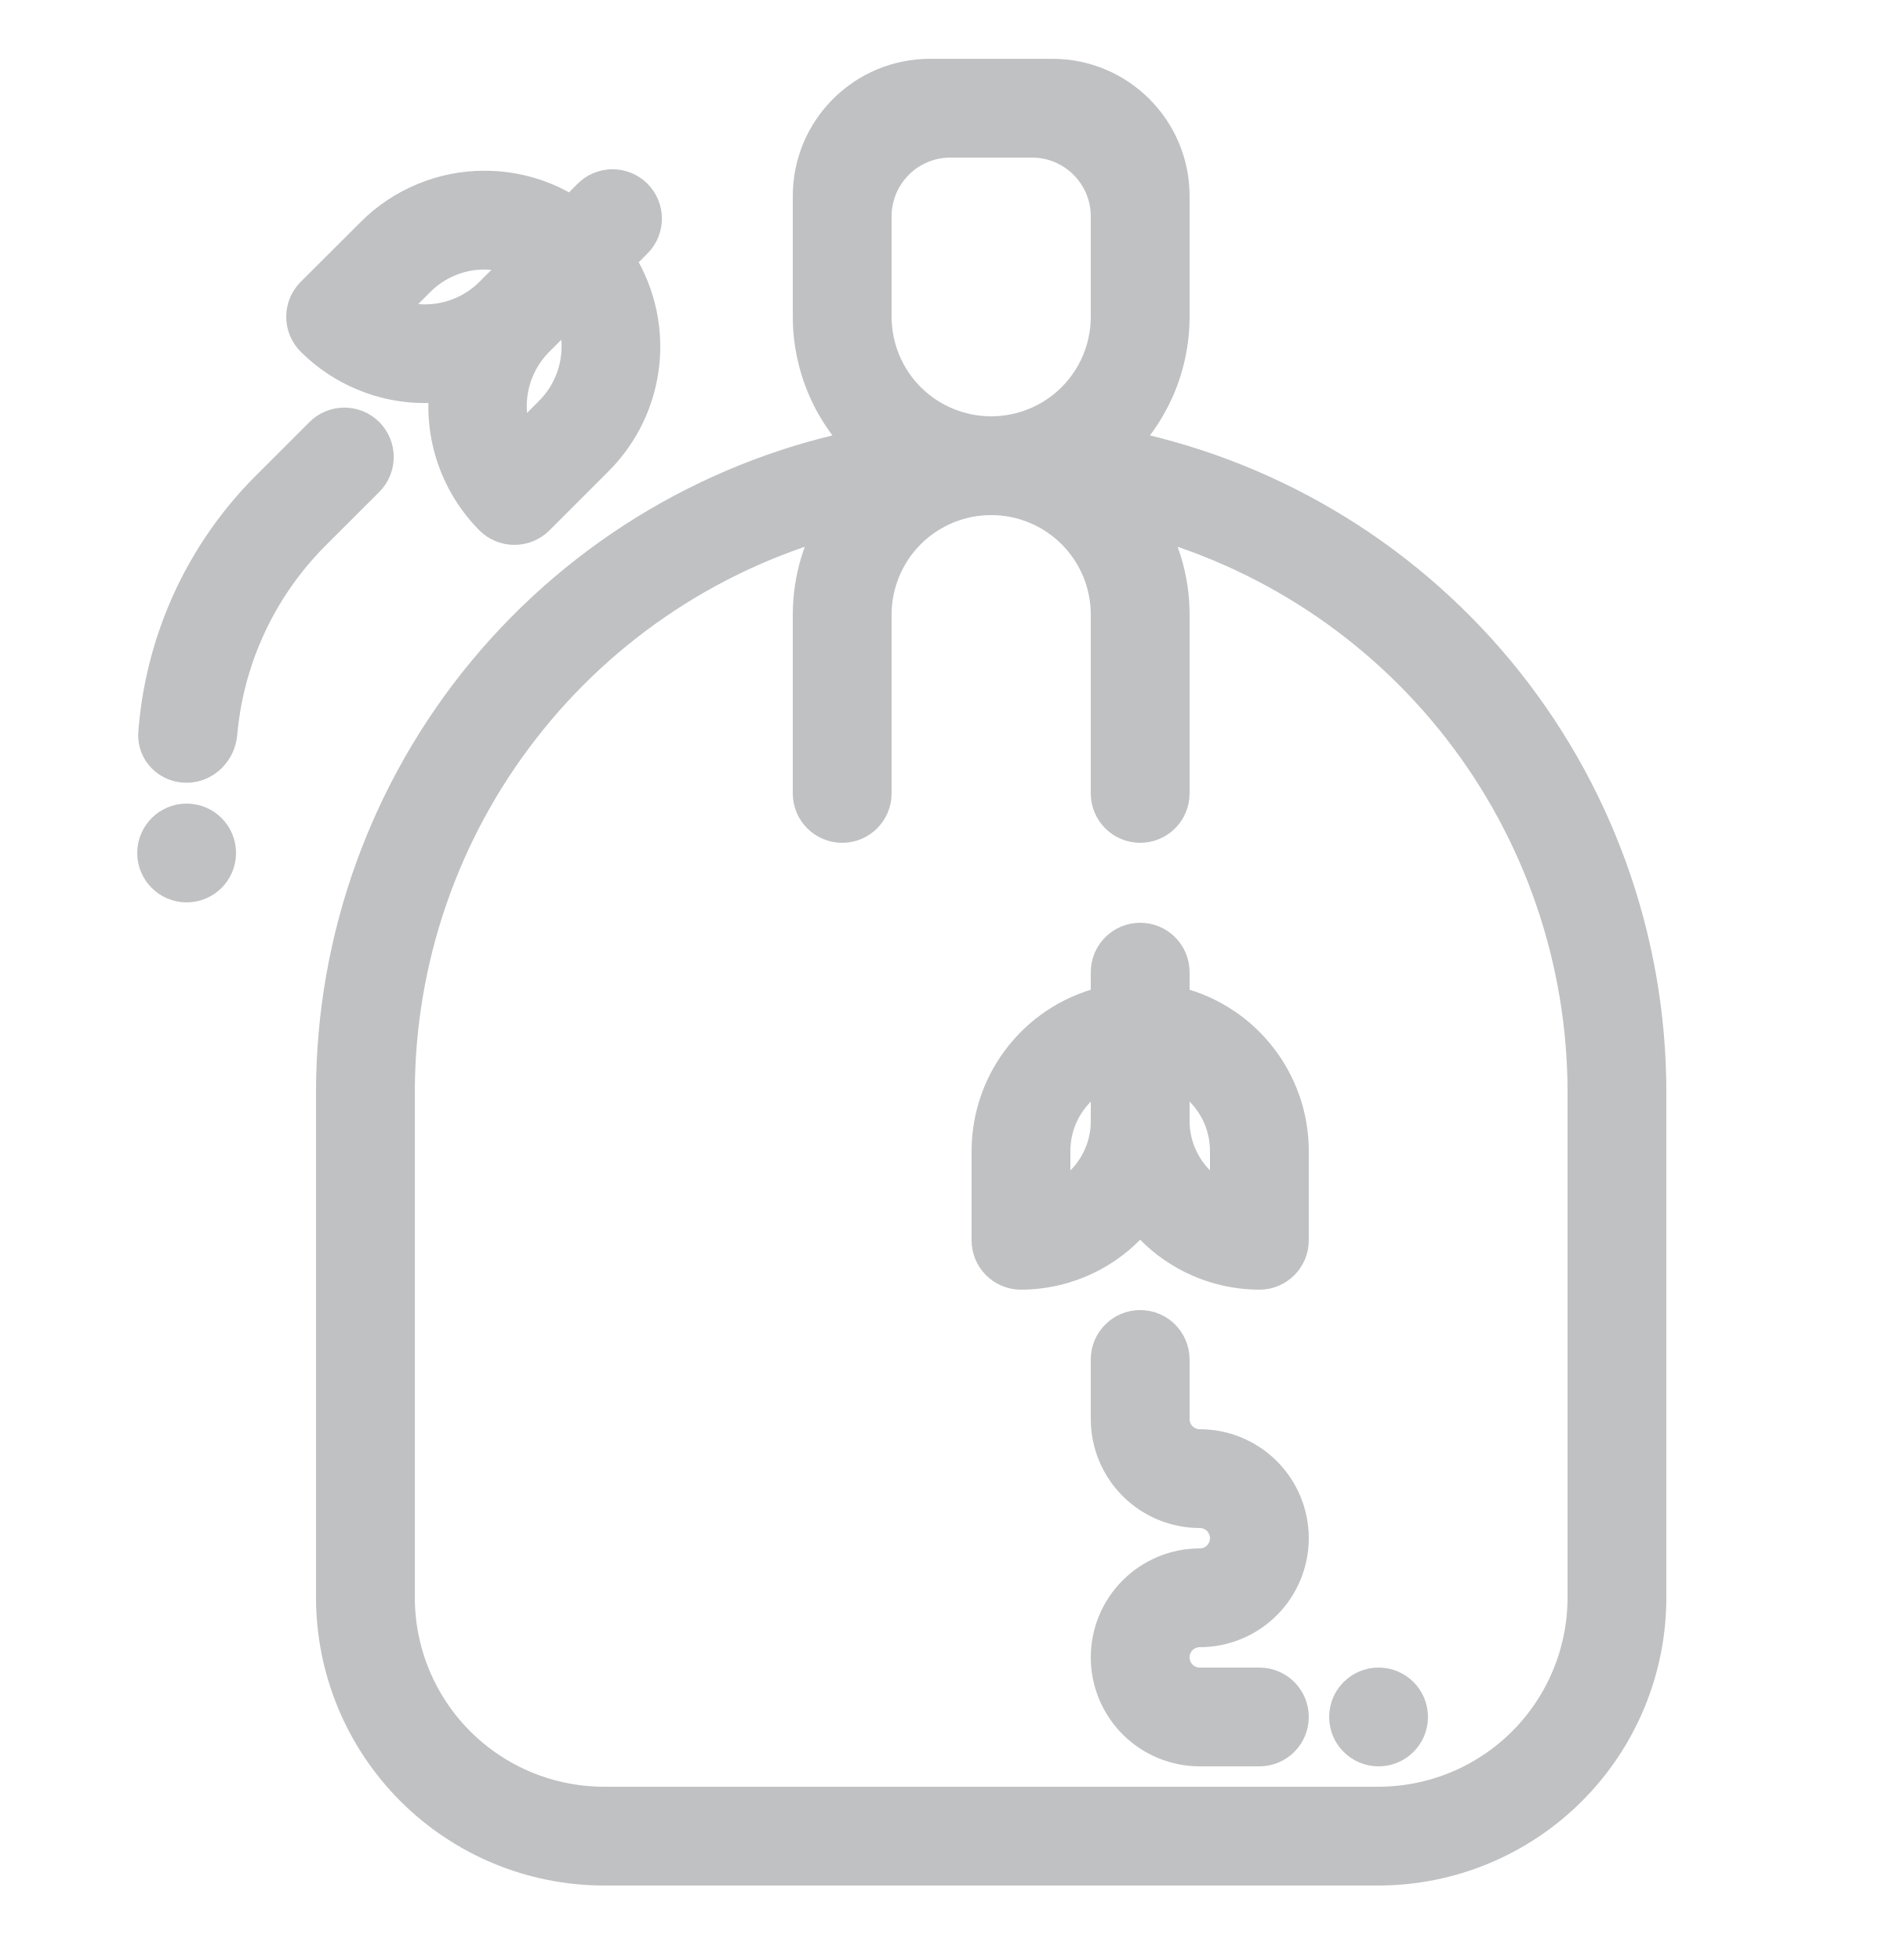
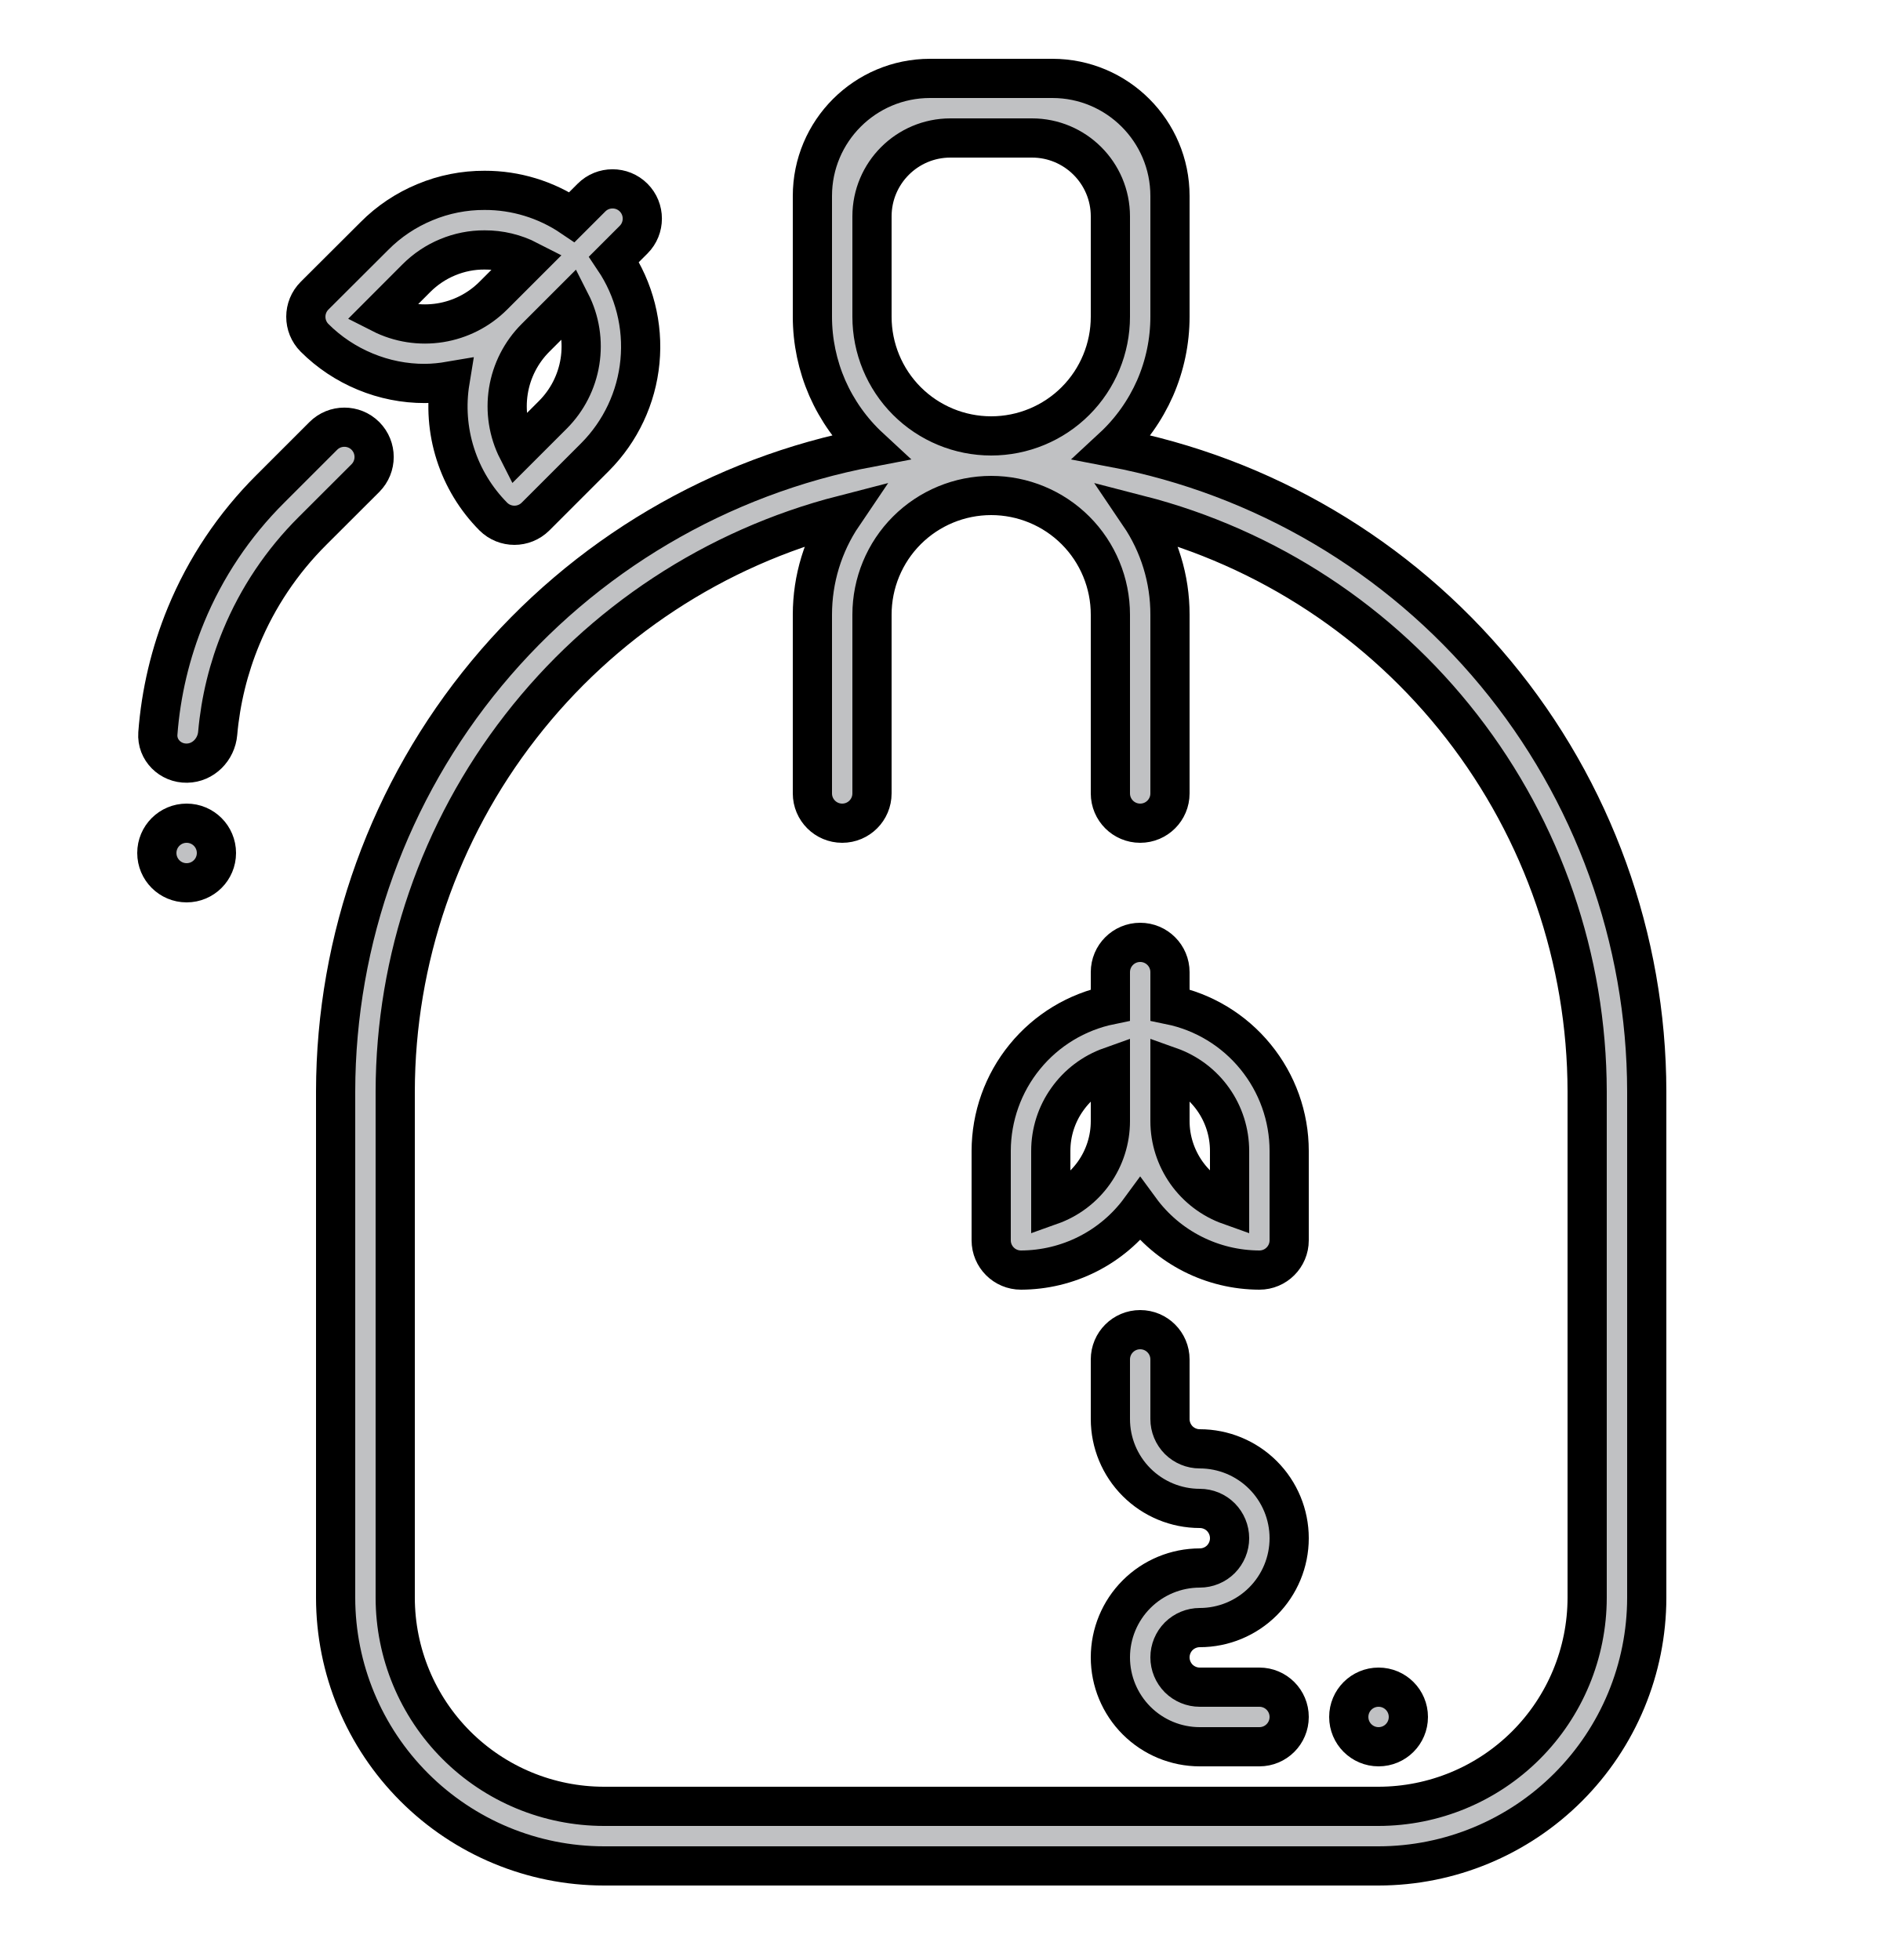
<svg xmlns="http://www.w3.org/2000/svg" width="24" height="25" viewBox="0 0 24 25" fill="none">
-   <path d="M14.191 5.707C14.421 5.494 14.604 5.236 14.73 4.95C14.855 4.663 14.92 4.353 14.92 4.04V2.5C14.92 1.672 14.248 1 13.42 1H11.86C11.032 1 10.36 1.672 10.36 2.5V4.04C10.36 4.353 10.425 4.663 10.55 4.95C10.676 5.236 10.859 5.494 11.089 5.707C9.176 6.07 7.45 7.089 6.207 8.588C4.964 10.087 4.283 11.973 4.28 13.92V20.38C4.281 21.287 4.642 22.156 5.283 22.797C5.924 23.438 6.793 23.799 7.7 23.8H17.58C18.487 23.799 19.356 23.438 19.997 22.797C20.638 22.156 20.999 21.287 21 20.38V13.92C20.997 11.973 20.316 10.087 19.073 8.588C17.83 7.089 16.104 6.07 14.191 5.707ZM11.12 4.04V2.76C11.12 2.208 11.568 1.76 12.12 1.76H13.16C13.712 1.76 14.16 2.208 14.16 2.76V4.04C14.16 4.443 14 4.83 13.715 5.115C13.43 5.4 13.043 5.56 12.64 5.56C12.237 5.56 11.85 5.4 11.565 5.115C11.28 4.83 11.12 4.443 11.12 4.04ZM20.24 20.38C20.239 21.085 19.959 21.761 19.46 22.26C18.961 22.759 18.285 23.039 17.58 23.04H7.7C6.995 23.039 6.319 22.759 5.82 22.26C5.321 21.761 5.041 21.085 5.04 20.38V13.92C5.043 12.235 5.605 10.599 6.639 9.269C7.672 7.938 9.117 6.988 10.749 6.568C10.495 6.943 10.36 7.387 10.36 7.84V10.12C10.36 10.33 10.53 10.5 10.74 10.5C10.95 10.5 11.12 10.33 11.12 10.12V7.84C11.12 7.437 11.28 7.05 11.565 6.765C11.85 6.48 12.237 6.32 12.64 6.32C13.043 6.32 13.43 6.48 13.715 6.765C14 7.05 14.16 7.437 14.16 7.84V10.12C14.16 10.33 14.33 10.5 14.54 10.5C14.75 10.5 14.92 10.33 14.92 10.12V7.84C14.921 7.387 14.785 6.943 14.531 6.568C16.163 6.988 17.608 7.938 18.642 9.269C19.675 10.599 20.237 12.235 20.24 13.92V20.38Z" fill="#C0C1C3" stroke="#C0C1C3" stroke-width="0.5" />
-   <path d="M15.3 20.76C15.602 20.76 15.892 20.64 16.106 20.426C16.32 20.212 16.44 19.922 16.44 19.62C16.44 19.318 16.32 19.028 16.106 18.814C15.892 18.6 15.602 18.48 15.3 18.48C15.199 18.48 15.103 18.44 15.031 18.369C14.96 18.297 14.92 18.201 14.92 18.1V17.34C14.92 17.13 14.75 16.96 14.54 16.96C14.33 16.96 14.16 17.13 14.16 17.34V18.1C14.16 18.402 14.28 18.692 14.494 18.906C14.708 19.12 14.998 19.24 15.3 19.24C15.401 19.24 15.498 19.28 15.569 19.351C15.64 19.423 15.68 19.519 15.68 19.62C15.68 19.721 15.64 19.817 15.569 19.889C15.498 19.96 15.401 20 15.3 20C14.998 20 14.708 20.12 14.494 20.334C14.28 20.548 14.16 20.838 14.16 21.14C14.16 21.442 14.28 21.732 14.494 21.946C14.708 22.16 14.998 22.28 15.3 22.28H16.06C16.27 22.28 16.44 22.11 16.44 21.9C16.44 21.69 16.27 21.52 16.06 21.52H15.3C15.199 21.52 15.103 21.48 15.031 21.409C14.96 21.337 14.92 21.241 14.92 21.14C14.92 21.039 14.96 20.943 15.031 20.871C15.103 20.8 15.199 20.76 15.3 20.76Z" fill="#C0C1C3" stroke="#C0C1C3" stroke-width="0.5" />
-   <path d="M14.92 12.818V12.4C14.92 12.19 14.75 12.02 14.54 12.02C14.33 12.02 14.16 12.19 14.16 12.4V12.818C13.731 12.906 13.346 13.139 13.069 13.479C12.792 13.818 12.641 14.242 12.64 14.68V15.82C12.64 16.03 12.81 16.2 13.02 16.2C13.316 16.199 13.608 16.129 13.872 15.995C14.136 15.861 14.365 15.667 14.54 15.428C14.715 15.667 14.944 15.861 15.208 15.995C15.472 16.129 15.764 16.199 16.06 16.2C16.27 16.2 16.44 16.03 16.44 15.82V14.68C16.44 14.242 16.288 13.818 16.011 13.479C15.734 13.139 15.349 12.906 14.92 12.818ZM13.4 15.375V14.68C13.4 14.444 13.473 14.214 13.61 14.022C13.746 13.829 13.938 13.684 14.16 13.605V14.3C14.16 14.536 14.087 14.766 13.951 14.958C13.815 15.151 13.622 15.296 13.4 15.375ZM15.68 15.375C15.458 15.296 15.266 15.15 15.13 14.958C14.994 14.765 14.92 14.536 14.92 14.3V13.605C15.142 13.684 15.335 13.829 15.471 14.022C15.607 14.214 15.68 14.444 15.68 14.68V15.375Z" fill="#C0C1C3" stroke="#C0C1C3" stroke-width="0.5" />
-   <path d="M17.2 21.9C17.2 22.11 17.37 22.28 17.58 22.28C17.79 22.28 17.96 22.11 17.96 21.9C17.96 21.69 17.79 21.52 17.58 21.52C17.37 21.52 17.2 21.69 17.2 21.9Z" fill="#C0C1C3" stroke="#C0C1C3" stroke-width="0.5" />
-   <path d="M5.42 4.891C5.527 4.89 5.634 4.879 5.739 4.861C5.688 5.172 5.711 5.491 5.807 5.791C5.903 6.092 6.069 6.365 6.291 6.589C6.44 6.737 6.68 6.737 6.829 6.589L7.589 5.829C7.915 5.501 8.117 5.071 8.161 4.611C8.205 4.151 8.088 3.691 7.83 3.307L7.857 3.28L8.08 3.057C8.228 2.909 8.228 2.668 8.08 2.52C7.932 2.372 7.691 2.372 7.543 2.52L7.32 2.743L7.294 2.769C6.965 2.546 6.577 2.427 6.18 2.428C5.919 2.427 5.66 2.478 5.419 2.579C5.177 2.679 4.958 2.825 4.774 3.011L4.012 3.771C3.863 3.92 3.863 4.16 4.011 4.309C4.196 4.494 4.416 4.64 4.658 4.74C4.899 4.84 5.158 4.892 5.42 4.891ZM7.278 3.86C7.396 4.092 7.437 4.356 7.396 4.613C7.355 4.87 7.234 5.107 7.05 5.291L6.601 5.74C6.483 5.508 6.442 5.245 6.483 4.987C6.524 4.73 6.645 4.493 6.829 4.309L7.278 3.86ZM5.31 3.548C5.424 3.434 5.559 3.343 5.709 3.281C5.858 3.219 6.018 3.187 6.18 3.188C6.375 3.187 6.567 3.233 6.74 3.322L6.291 3.771C6.107 3.955 5.87 4.076 5.613 4.117C5.356 4.158 5.092 4.117 4.86 3.999L5.31 3.548Z" fill="#C0C1C3" stroke="#C0C1C3" stroke-width="0.5" />
-   <path d="M4.66 5.56C4.512 5.412 4.271 5.412 4.123 5.56L3.447 6.236C2.986 6.695 2.62 7.241 2.372 7.843C2.173 8.326 2.052 8.837 2.013 9.356C1.998 9.567 2.173 9.738 2.384 9.734C2.592 9.731 2.758 9.561 2.776 9.354C2.813 8.933 2.914 8.52 3.076 8.129C3.286 7.621 3.595 7.161 3.984 6.773L4.66 6.098C4.808 5.949 4.808 5.709 4.66 5.56Z" fill="#C0C1C3" stroke="#C0C1C3" stroke-width="0.5" />
-   <path d="M2 10.88C2 11.09 2.17 11.26 2.38 11.26C2.59 11.26 2.76 11.09 2.76 10.88C2.76 10.67 2.59 10.5 2.38 10.5C2.17 10.5 2 10.67 2 10.88Z" fill="#C0C1C3" stroke="#C0C1C3" stroke-width="0.5" />
+   <path d="M14.191 5.707C14.421 5.494 14.604 5.236 14.73 4.95C14.855 4.663 14.92 4.353 14.92 4.04V2.5C14.92 1.672 14.248 1 13.42 1H11.86C11.032 1 10.36 1.672 10.36 2.5V4.04C10.36 4.353 10.425 4.663 10.55 4.95C10.676 5.236 10.859 5.494 11.089 5.707C9.176 6.07 7.45 7.089 6.207 8.588C4.964 10.087 4.283 11.973 4.28 13.92V20.38C4.281 21.287 4.642 22.156 5.283 22.797C5.924 23.438 6.793 23.799 7.7 23.8H17.58C18.487 23.799 19.356 23.438 19.997 22.797C20.638 22.156 20.999 21.287 21 20.38V13.92C20.997 11.973 20.316 10.087 19.073 8.588C17.83 7.089 16.104 6.07 14.191 5.707ZM11.12 4.04V2.76C11.12 2.208 11.568 1.76 12.12 1.76H13.16C13.712 1.76 14.16 2.208 14.16 2.76V4.04C14.16 4.443 14 4.83 13.715 5.115C13.43 5.4 13.043 5.56 12.64 5.56C12.237 5.56 11.85 5.4 11.565 5.115C11.28 4.83 11.12 4.443 11.12 4.04ZM20.24 20.38C20.239 21.085 19.959 21.761 19.46 22.26C18.961 22.759 18.285 23.039 17.58 23.04H7.7C6.995 23.039 6.319 22.759 5.82 22.26C5.321 21.761 5.041 21.085 5.04 20.38V13.92C5.043 12.235 5.605 10.599 6.639 9.269C7.672 7.938 9.117 6.988 10.749 6.568C10.495 6.943 10.36 7.387 10.36 7.84V10.12C10.36 10.33 10.53 10.5 10.74 10.5C10.95 10.5 11.12 10.33 11.12 10.12V7.84C11.12 7.437 11.28 7.05 11.565 6.765C11.85 6.48 12.237 6.32 12.64 6.32C13.043 6.32 13.43 6.48 13.715 6.765C14 7.05 14.16 7.437 14.16 7.84V10.12C14.16 10.33 14.33 10.5 14.54 10.5C14.75 10.5 14.92 10.33 14.92 10.12V7.84C14.921 7.387 14.785 6.943 14.531 6.568C16.163 6.988 17.608 7.938 18.642 9.269C19.675 10.599 20.237 12.235 20.24 13.92V20.38Z" fill="#C0C1C3" stroke="currentColor" stroke-width="0.5" />
+   <path d="M15.3 20.76C15.602 20.76 15.892 20.64 16.106 20.426C16.32 20.212 16.44 19.922 16.44 19.62C16.44 19.318 16.32 19.028 16.106 18.814C15.892 18.6 15.602 18.48 15.3 18.48C15.199 18.48 15.103 18.44 15.031 18.369C14.96 18.297 14.92 18.201 14.92 18.1V17.34C14.92 17.13 14.75 16.96 14.54 16.96C14.33 16.96 14.16 17.13 14.16 17.34V18.1C14.16 18.402 14.28 18.692 14.494 18.906C14.708 19.12 14.998 19.24 15.3 19.24C15.401 19.24 15.498 19.28 15.569 19.351C15.64 19.423 15.68 19.519 15.68 19.62C15.68 19.721 15.64 19.817 15.569 19.889C15.498 19.96 15.401 20 15.3 20C14.998 20 14.708 20.12 14.494 20.334C14.28 20.548 14.16 20.838 14.16 21.14C14.16 21.442 14.28 21.732 14.494 21.946C14.708 22.16 14.998 22.28 15.3 22.28H16.06C16.27 22.28 16.44 22.11 16.44 21.9C16.44 21.69 16.27 21.52 16.06 21.52H15.3C15.199 21.52 15.103 21.48 15.031 21.409C14.96 21.337 14.92 21.241 14.92 21.14C14.92 21.039 14.96 20.943 15.031 20.871C15.103 20.8 15.199 20.76 15.3 20.76Z" fill="#C0C1C3" stroke="currentColor" stroke-width="0.5" />
+   <path d="M14.92 12.818V12.4C14.92 12.19 14.75 12.02 14.54 12.02C14.33 12.02 14.16 12.19 14.16 12.4V12.818C13.731 12.906 13.346 13.139 13.069 13.479C12.792 13.818 12.641 14.242 12.64 14.68V15.82C12.64 16.03 12.81 16.2 13.02 16.2C13.316 16.199 13.608 16.129 13.872 15.995C14.136 15.861 14.365 15.667 14.54 15.428C14.715 15.667 14.944 15.861 15.208 15.995C15.472 16.129 15.764 16.199 16.06 16.2C16.27 16.2 16.44 16.03 16.44 15.82V14.68C16.44 14.242 16.288 13.818 16.011 13.479C15.734 13.139 15.349 12.906 14.92 12.818ZM13.4 15.375V14.68C13.4 14.444 13.473 14.214 13.61 14.022C13.746 13.829 13.938 13.684 14.16 13.605V14.3C14.16 14.536 14.087 14.766 13.951 14.958C13.815 15.151 13.622 15.296 13.4 15.375ZM15.68 15.375C15.458 15.296 15.266 15.15 15.13 14.958C14.994 14.765 14.92 14.536 14.92 14.3V13.605C15.142 13.684 15.335 13.829 15.471 14.022C15.607 14.214 15.68 14.444 15.68 14.68V15.375Z" fill="#C0C1C3" stroke="currentColor" stroke-width="0.5" />
+   <path d="M17.2 21.9C17.2 22.11 17.37 22.28 17.58 22.28C17.79 22.28 17.96 22.11 17.96 21.9C17.96 21.69 17.79 21.52 17.58 21.52C17.37 21.52 17.2 21.69 17.2 21.9Z" fill="#C0C1C3" stroke="currentColor" stroke-width="0.5" />
+   <path d="M5.42 4.891C5.527 4.89 5.634 4.879 5.739 4.861C5.688 5.172 5.711 5.491 5.807 5.791C5.903 6.092 6.069 6.365 6.291 6.589C6.44 6.737 6.68 6.737 6.829 6.589L7.589 5.829C7.915 5.501 8.117 5.071 8.161 4.611C8.205 4.151 8.088 3.691 7.83 3.307L7.857 3.28L8.08 3.057C8.228 2.909 8.228 2.668 8.08 2.52C7.932 2.372 7.691 2.372 7.543 2.52L7.32 2.743L7.294 2.769C6.965 2.546 6.577 2.427 6.18 2.428C5.919 2.427 5.66 2.478 5.419 2.579C5.177 2.679 4.958 2.825 4.774 3.011L4.012 3.771C3.863 3.92 3.863 4.16 4.011 4.309C4.196 4.494 4.416 4.64 4.658 4.74C4.899 4.84 5.158 4.892 5.42 4.891ZM7.278 3.86C7.396 4.092 7.437 4.356 7.396 4.613C7.355 4.87 7.234 5.107 7.05 5.291L6.601 5.74C6.483 5.508 6.442 5.245 6.483 4.987C6.524 4.73 6.645 4.493 6.829 4.309L7.278 3.86ZM5.31 3.548C5.424 3.434 5.559 3.343 5.709 3.281C5.858 3.219 6.018 3.187 6.18 3.188C6.375 3.187 6.567 3.233 6.74 3.322L6.291 3.771C6.107 3.955 5.87 4.076 5.613 4.117C5.356 4.158 5.092 4.117 4.86 3.999L5.31 3.548Z" fill="#C0C1C3" stroke="currentColor" stroke-width="0.5" />
+   <path d="M4.66 5.56C4.512 5.412 4.271 5.412 4.123 5.56L3.447 6.236C2.986 6.695 2.62 7.241 2.372 7.843C2.173 8.326 2.052 8.837 2.013 9.356C1.998 9.567 2.173 9.738 2.384 9.734C2.592 9.731 2.758 9.561 2.776 9.354C2.813 8.933 2.914 8.52 3.076 8.129C3.286 7.621 3.595 7.161 3.984 6.773L4.66 6.098C4.808 5.949 4.808 5.709 4.66 5.56Z" fill="#C0C1C3" stroke="currentColor" stroke-width="0.5" />
+   <path d="M2 10.88C2 11.09 2.17 11.26 2.38 11.26C2.59 11.26 2.76 11.09 2.76 10.88C2.76 10.67 2.59 10.5 2.38 10.5C2.17 10.5 2 10.67 2 10.88Z" fill="#C0C1C3" stroke="currentColor" stroke-width="0.5" />
</svg>
